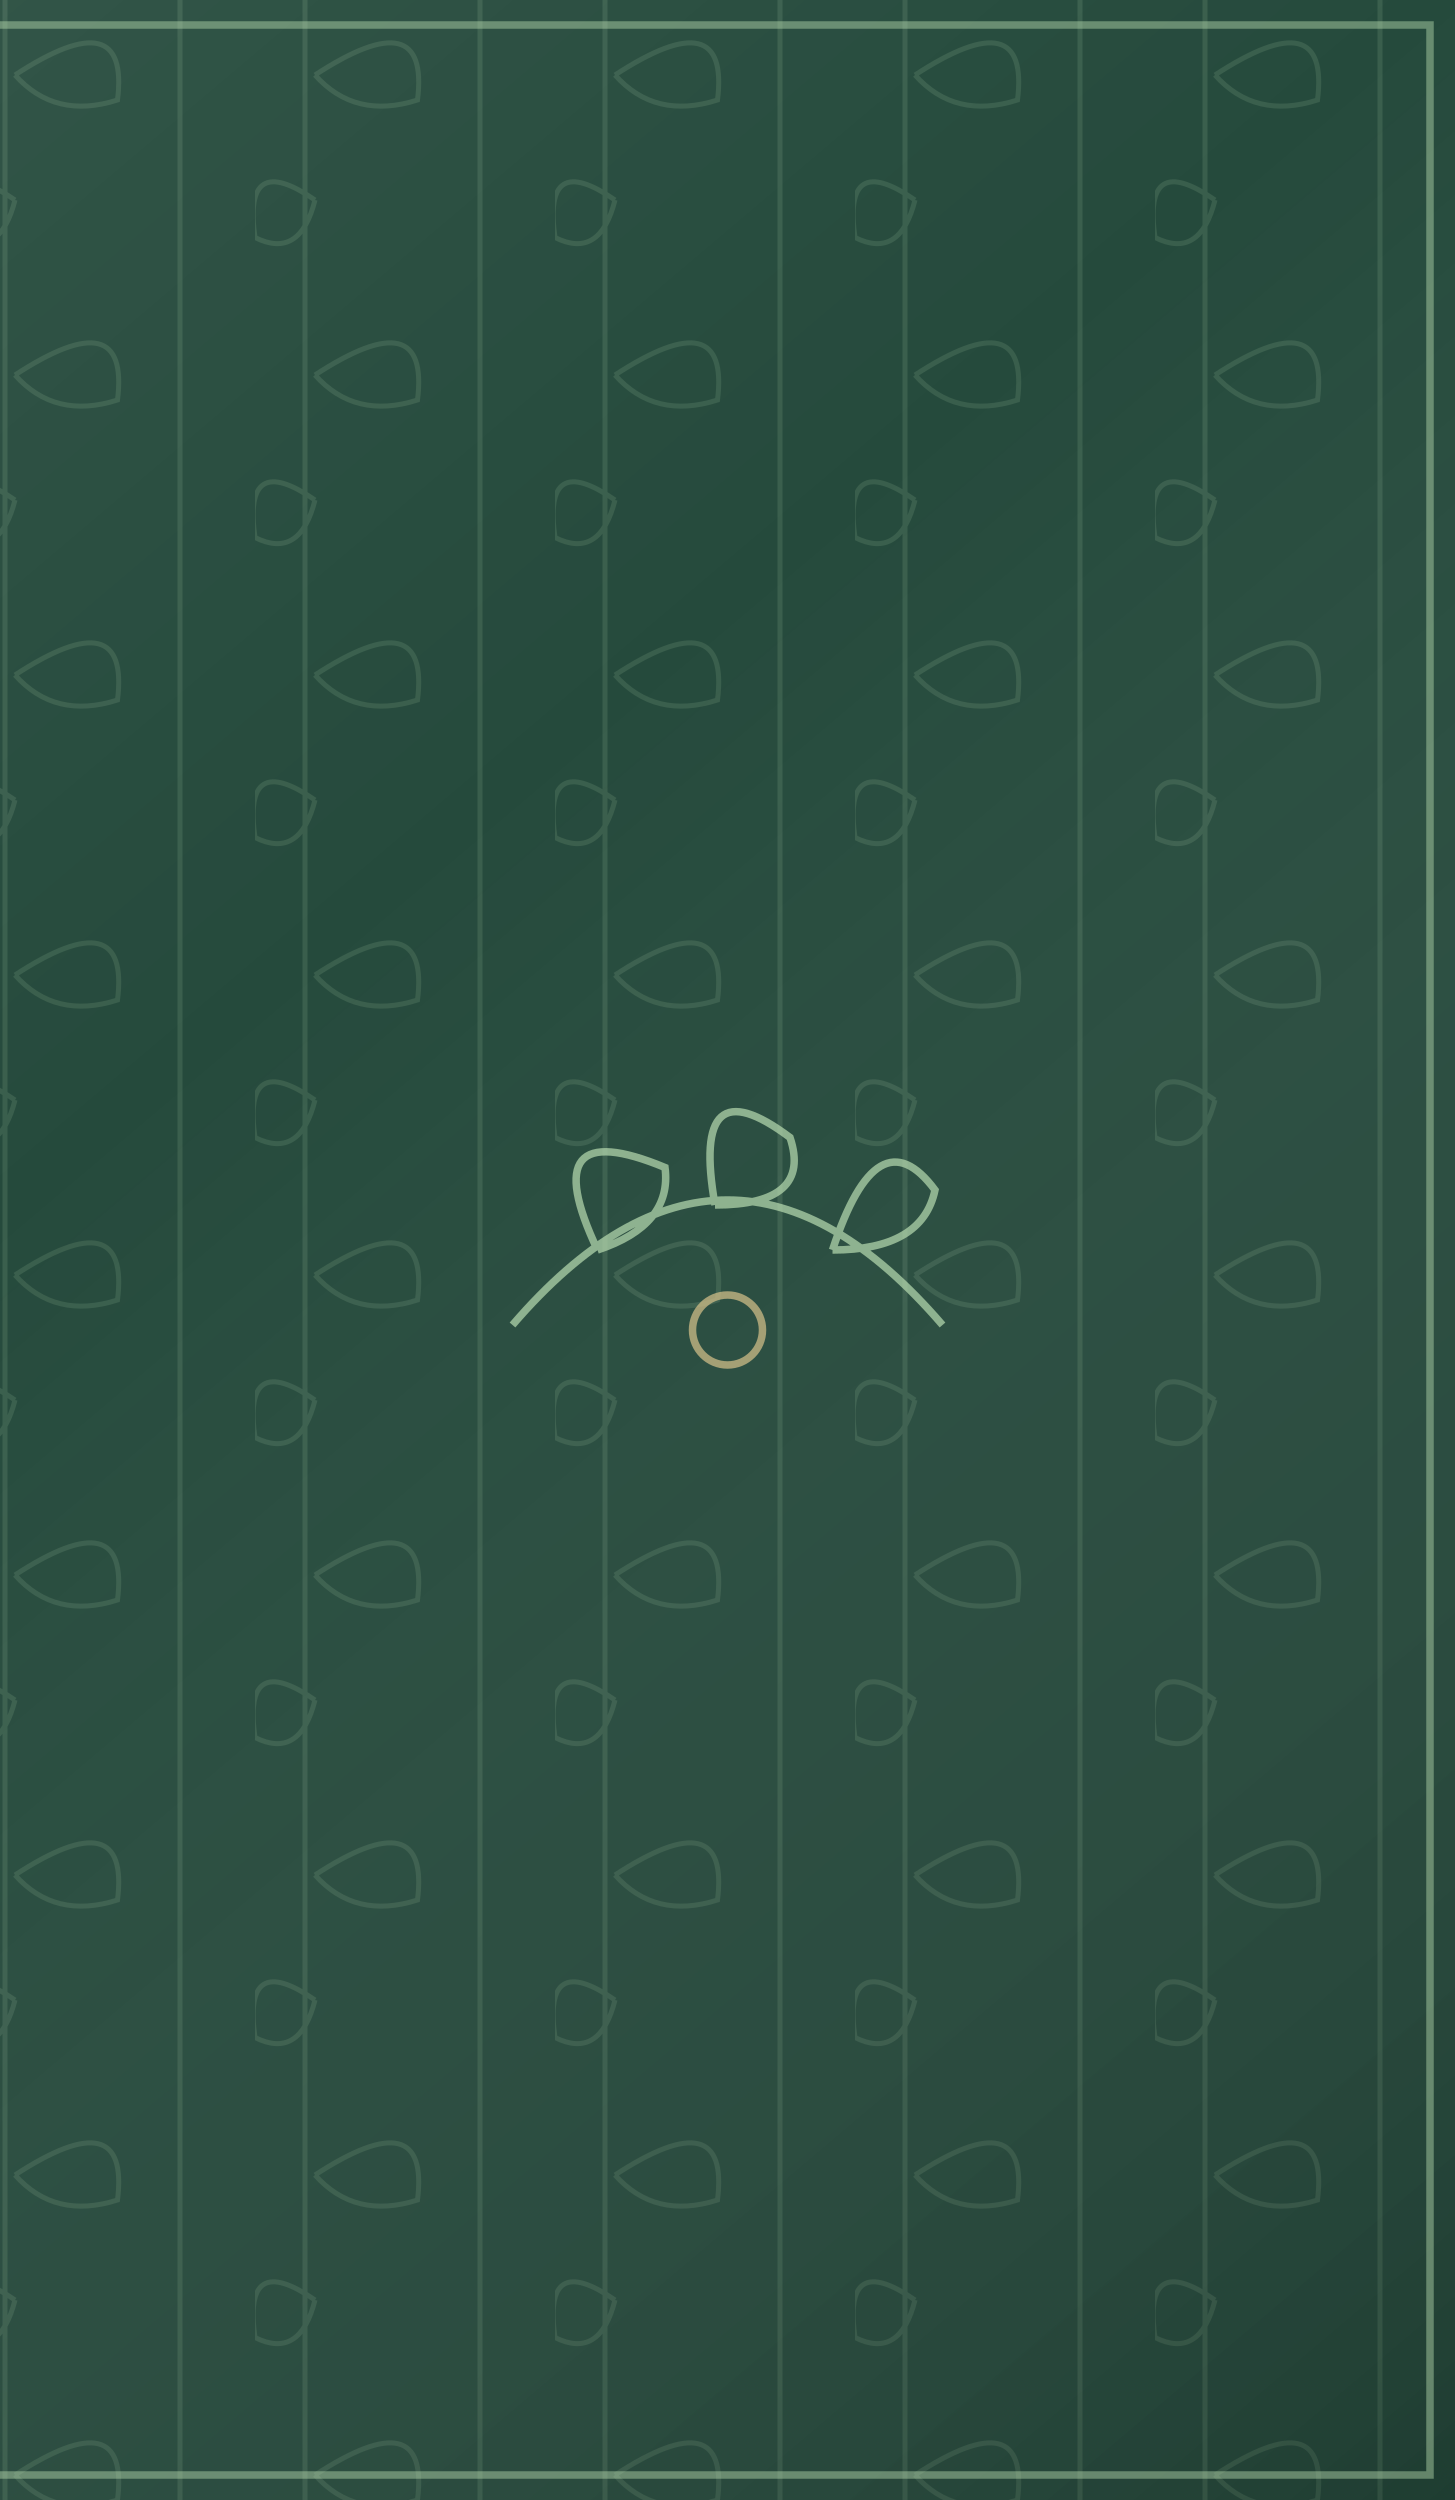
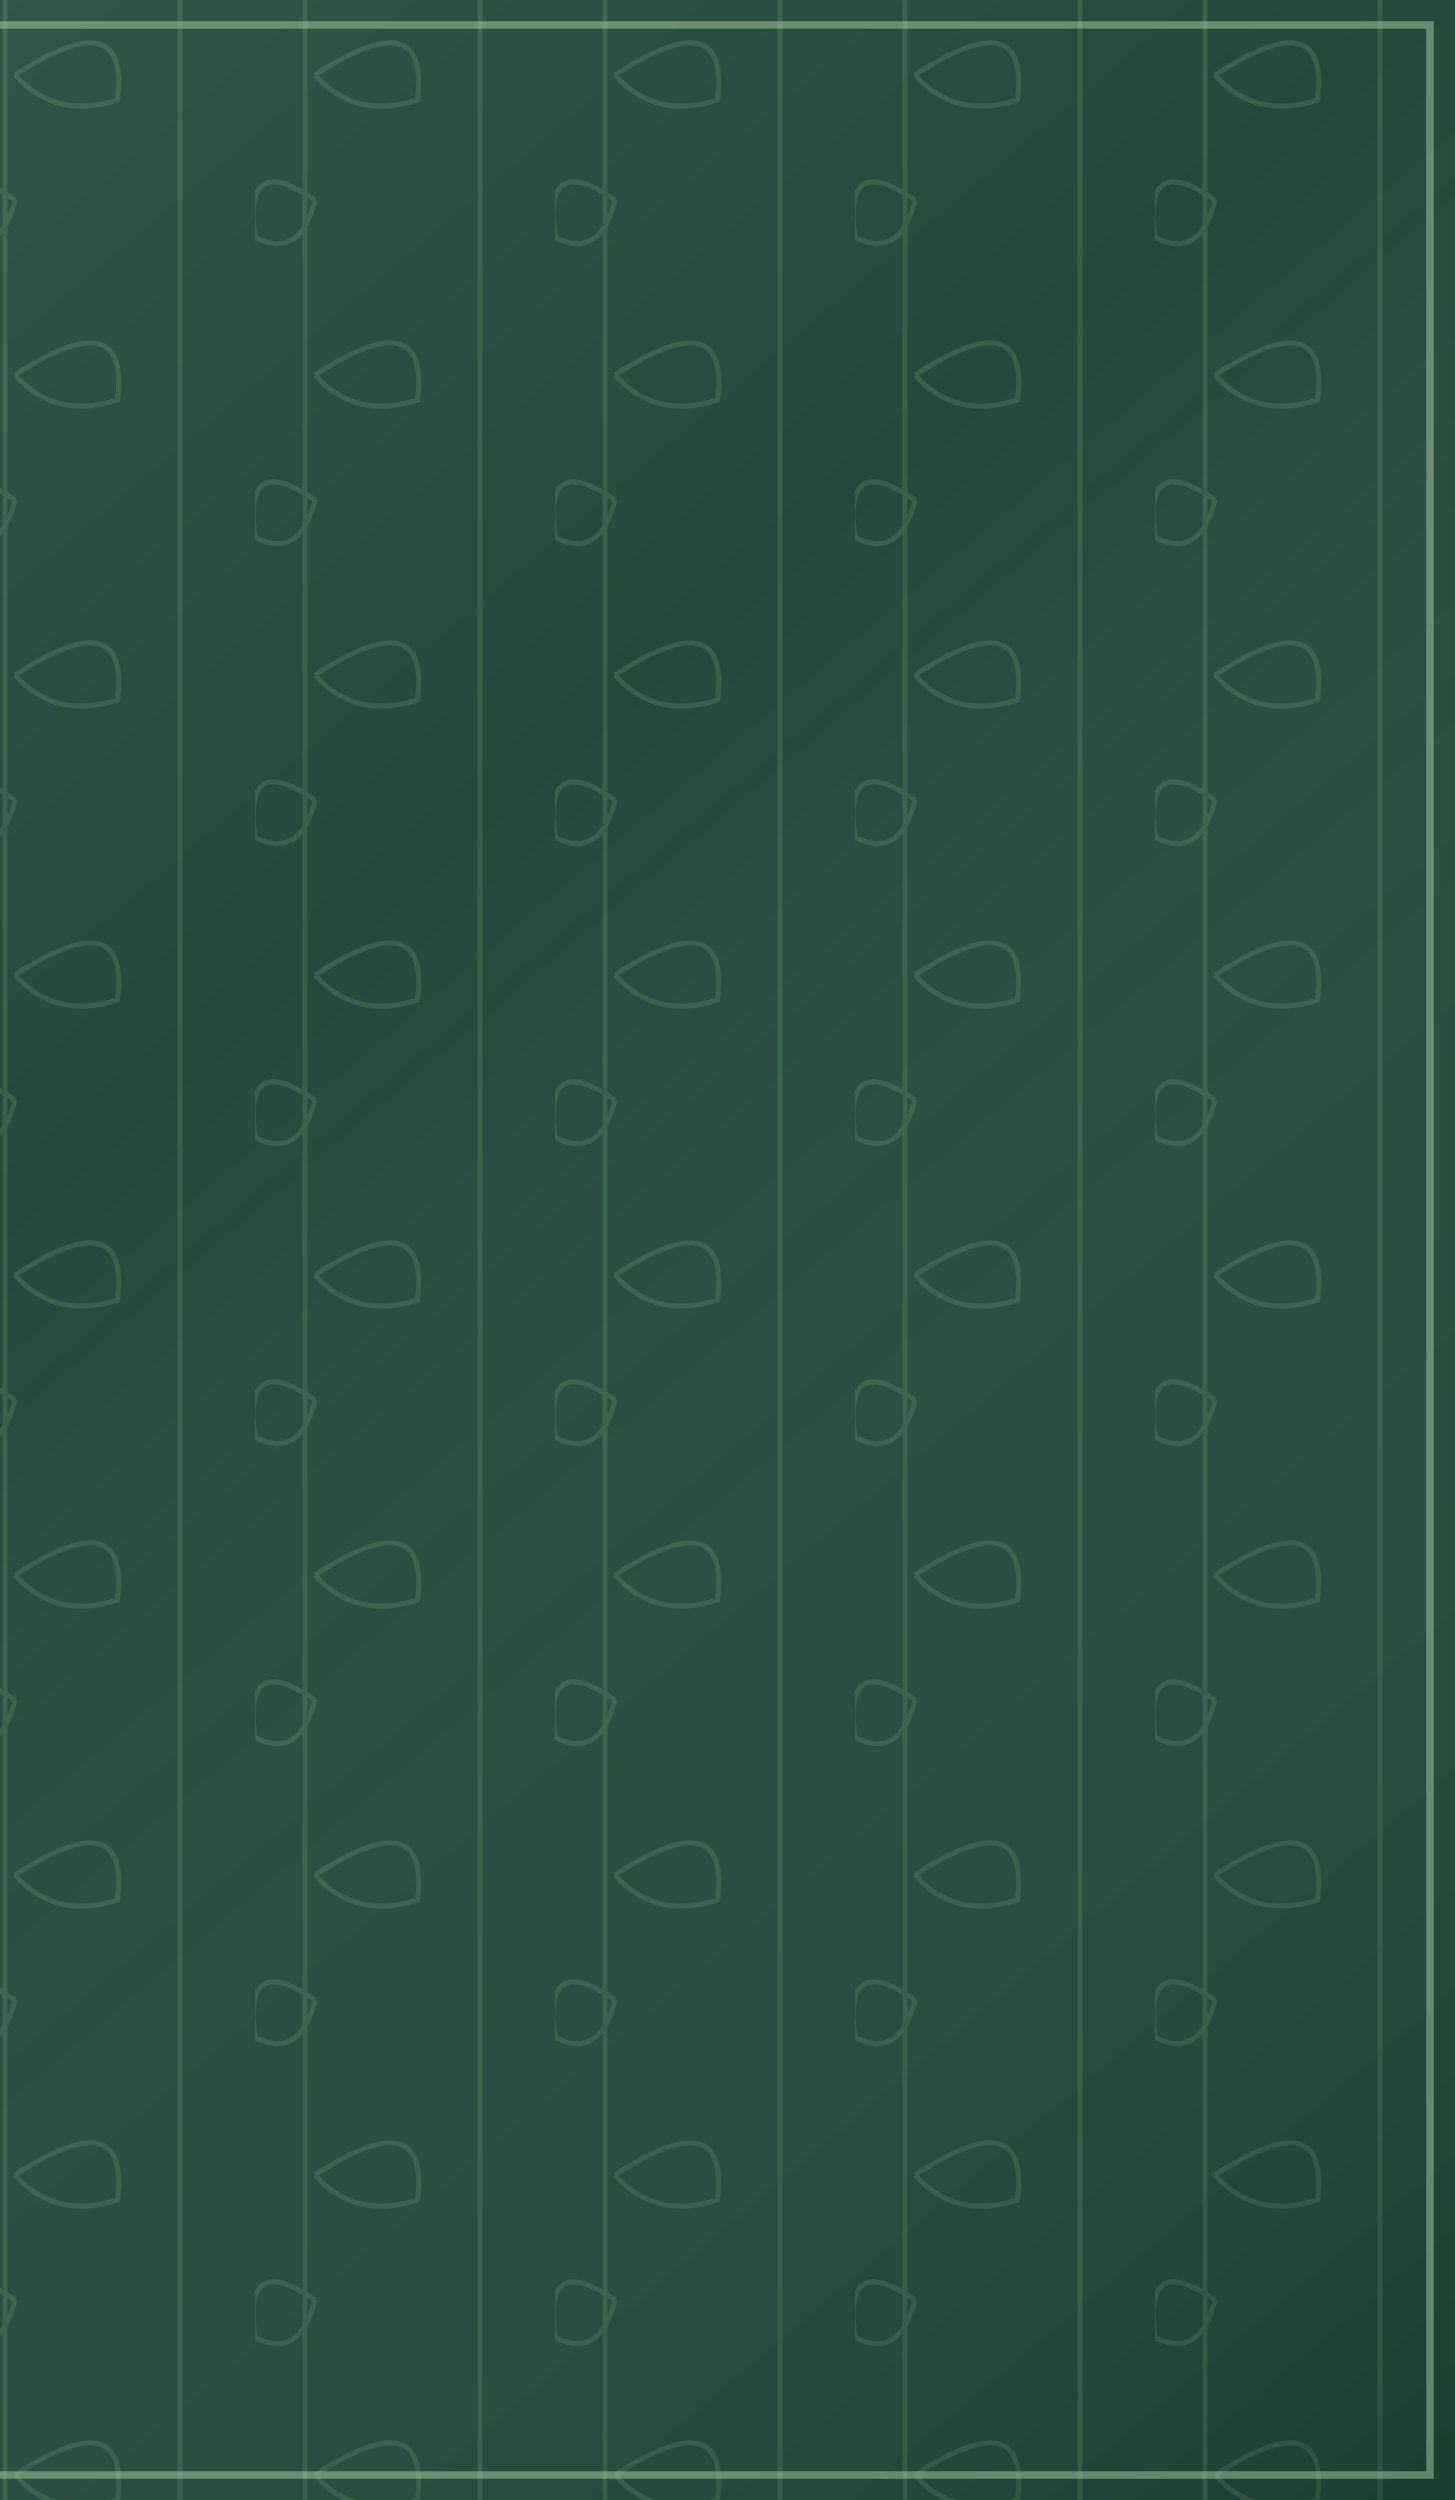
<svg xmlns="http://www.w3.org/2000/svg" viewBox="618 0 582 1000" preserveAspectRatio="xMidYMid meet">
  <defs>
    <pattern id="texture" width="120" height="120" patternUnits="userSpaceOnUse">
      <path d="M20 0V120M24 30Q70 0 65 40Q40 48 24 30M24 80Q-5 60 0 95Q18 104 24 80M90 0V120" fill="none" stroke="#b8dcb0" opacity=".14" stroke-width="2" />
    </pattern>
    <linearGradient id="sheen" x2="1" y2="1">
      <stop stop-color="#fff" stop-opacity=".12" />
      <stop offset=".5" stop-color="#fff" stop-opacity="0" />
      <stop offset="1" stop-color="#000" stop-opacity=".18" />
    </linearGradient>
  </defs>
  <rect width="1200" height="1000" fill="#254a3c" />
  <rect width="1200" height="1000" fill="url(#texture)" />
  <rect width="1200" height="1000" fill="url(#sheen)" />
  <path d="M10 10H1190V990H10Z" fill="none" stroke="#b8dcb0" stroke-opacity=".45" stroke-width="3" />
-   <g transform="translate(291 500)" opacity=".7">
-     <path d="M-86 30Q0-70 86 30M-52 0Q-78-55-25-33Q-22-10-52 0M-5-18Q-15-75 25-45Q34-18-5-18M42 0Q60-55 83-24Q78 0 42 0" fill="none" stroke="#b8dcb0" stroke-width="3" />
-     <circle cy="32" r="14" fill="none" stroke="#d7c28a" stroke-width="3" />
-   </g>
-   <g transform="translate(909 500)" opacity=".7">
-     <path d="M-86 30Q0-70 86 30M-52 0Q-78-55-25-33Q-22-10-52 0M-5-18Q-15-75 25-45Q34-18-5-18M42 0Q60-55 83-24Q78 0 42 0" fill="none" stroke="#b8dcb0" stroke-width="3" />
-     <circle cy="32" r="14" fill="none" stroke="#d7c28a" stroke-width="3" />
-   </g>
</svg>
